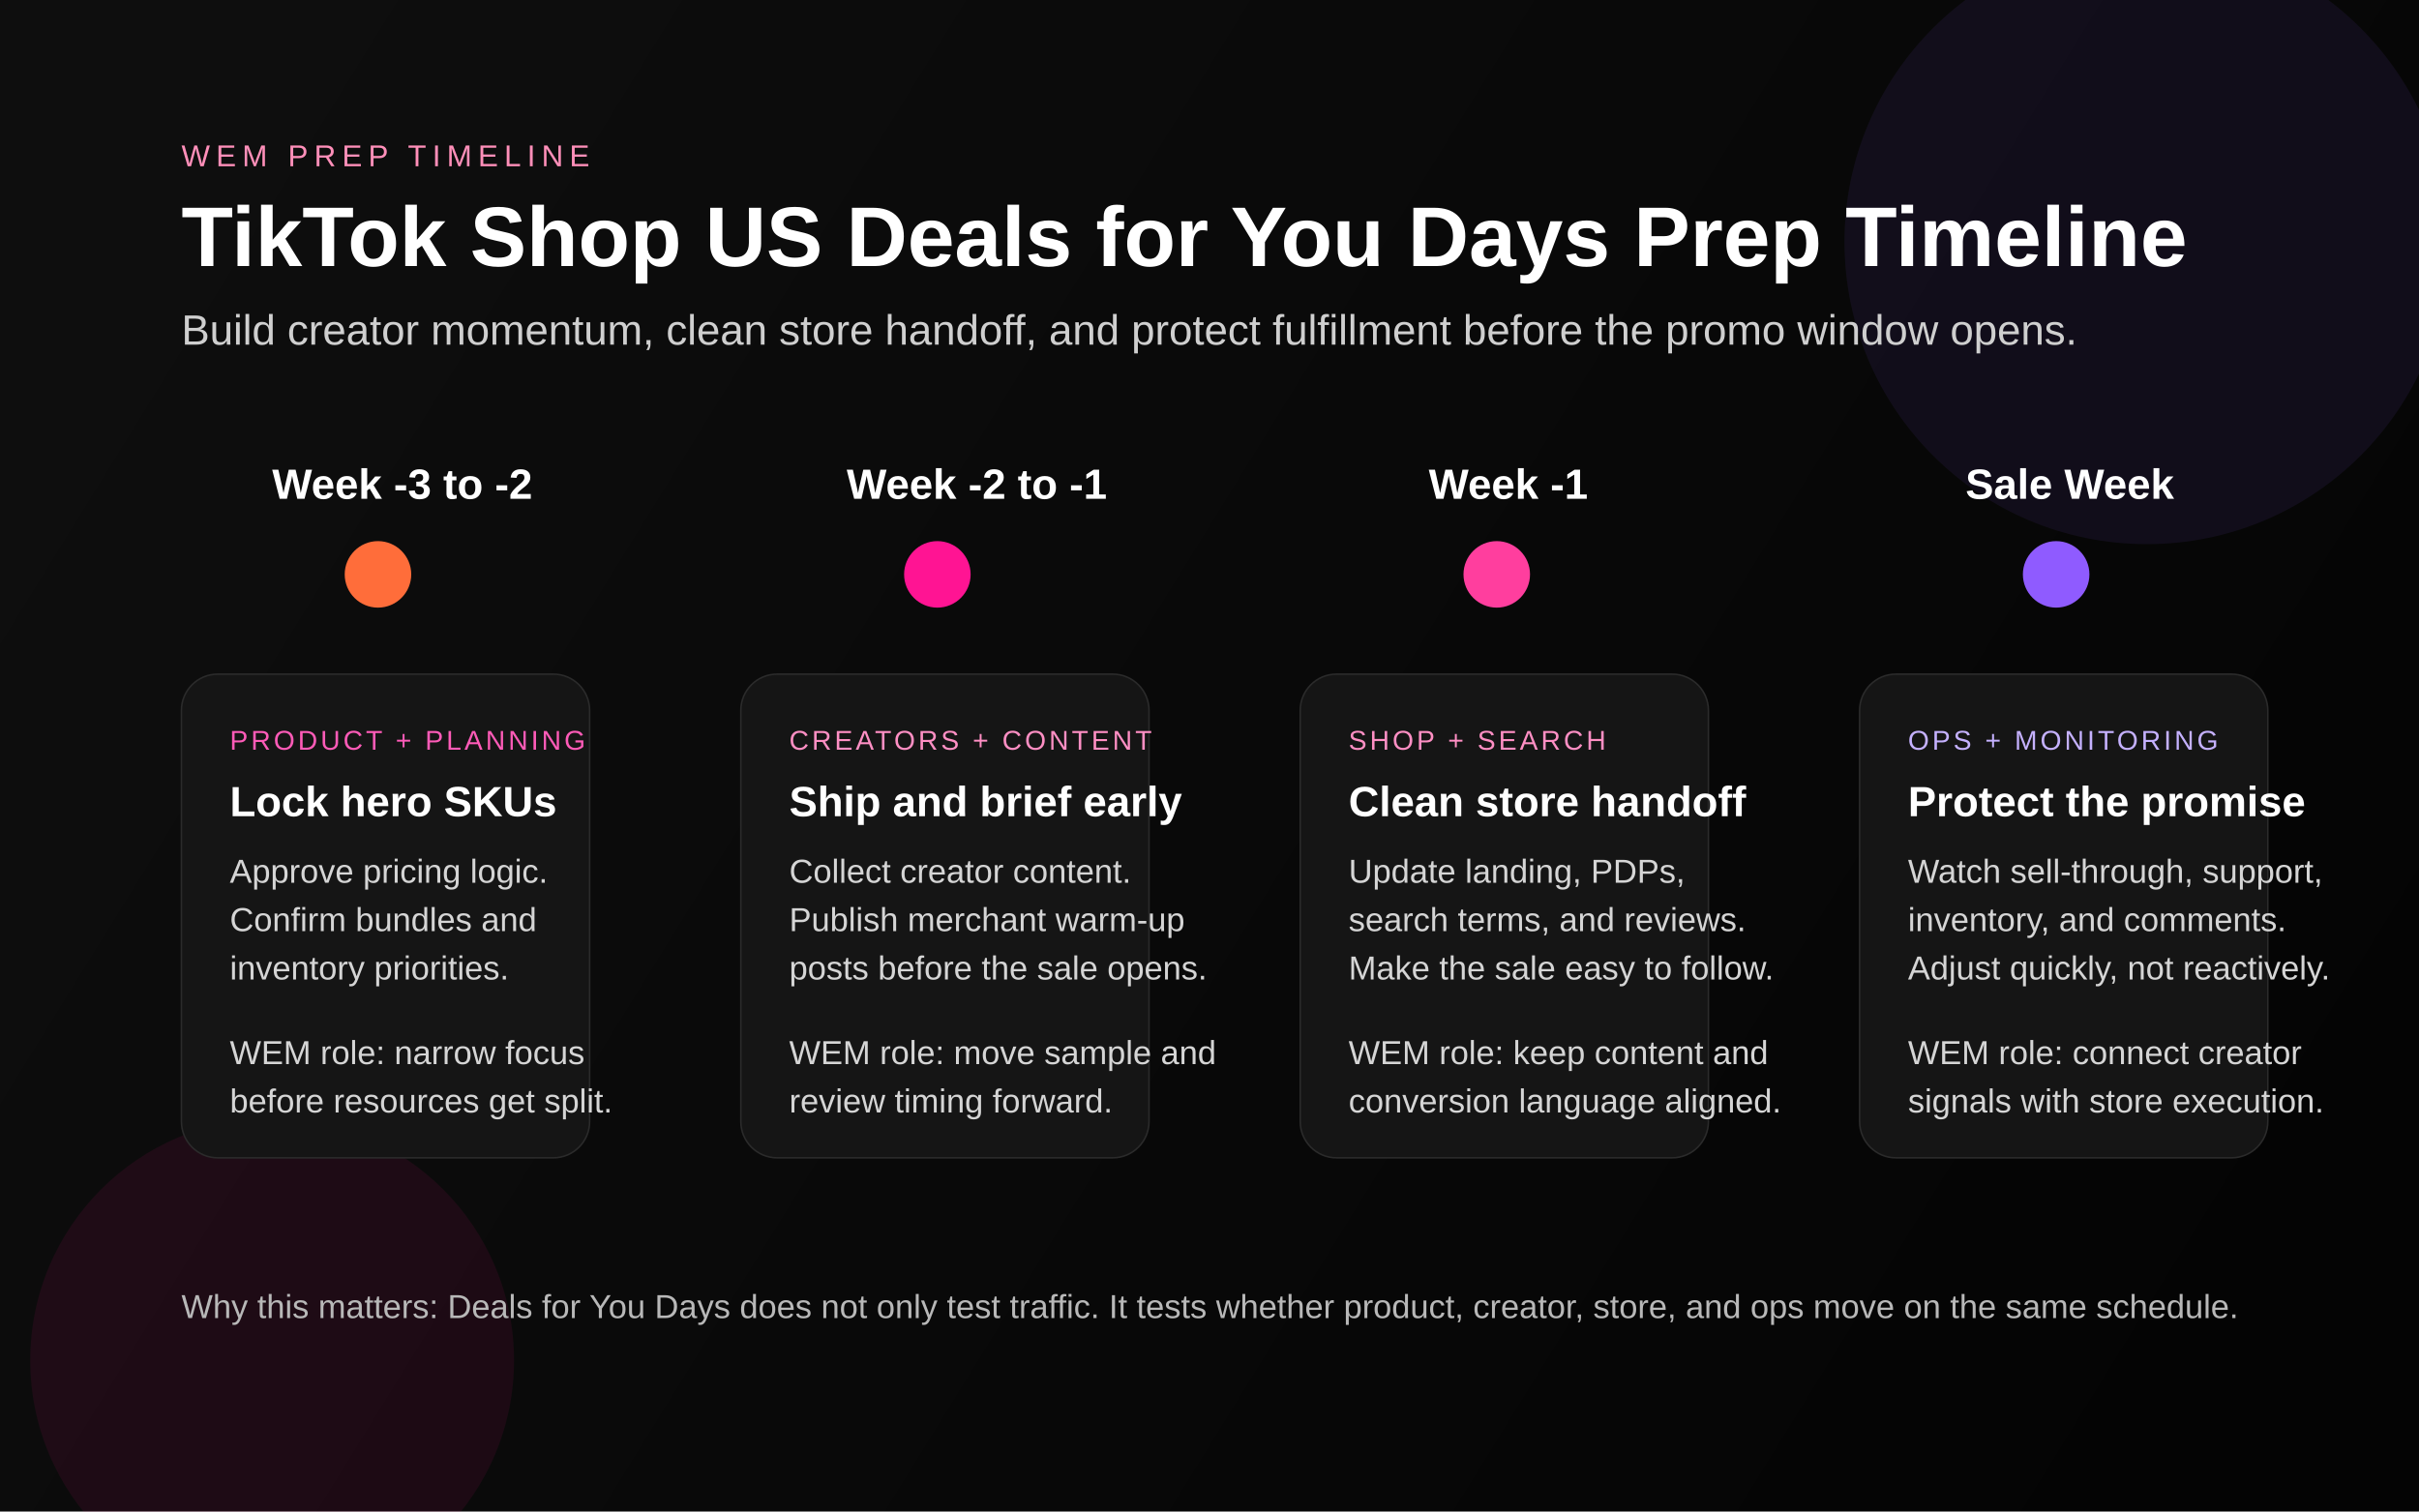
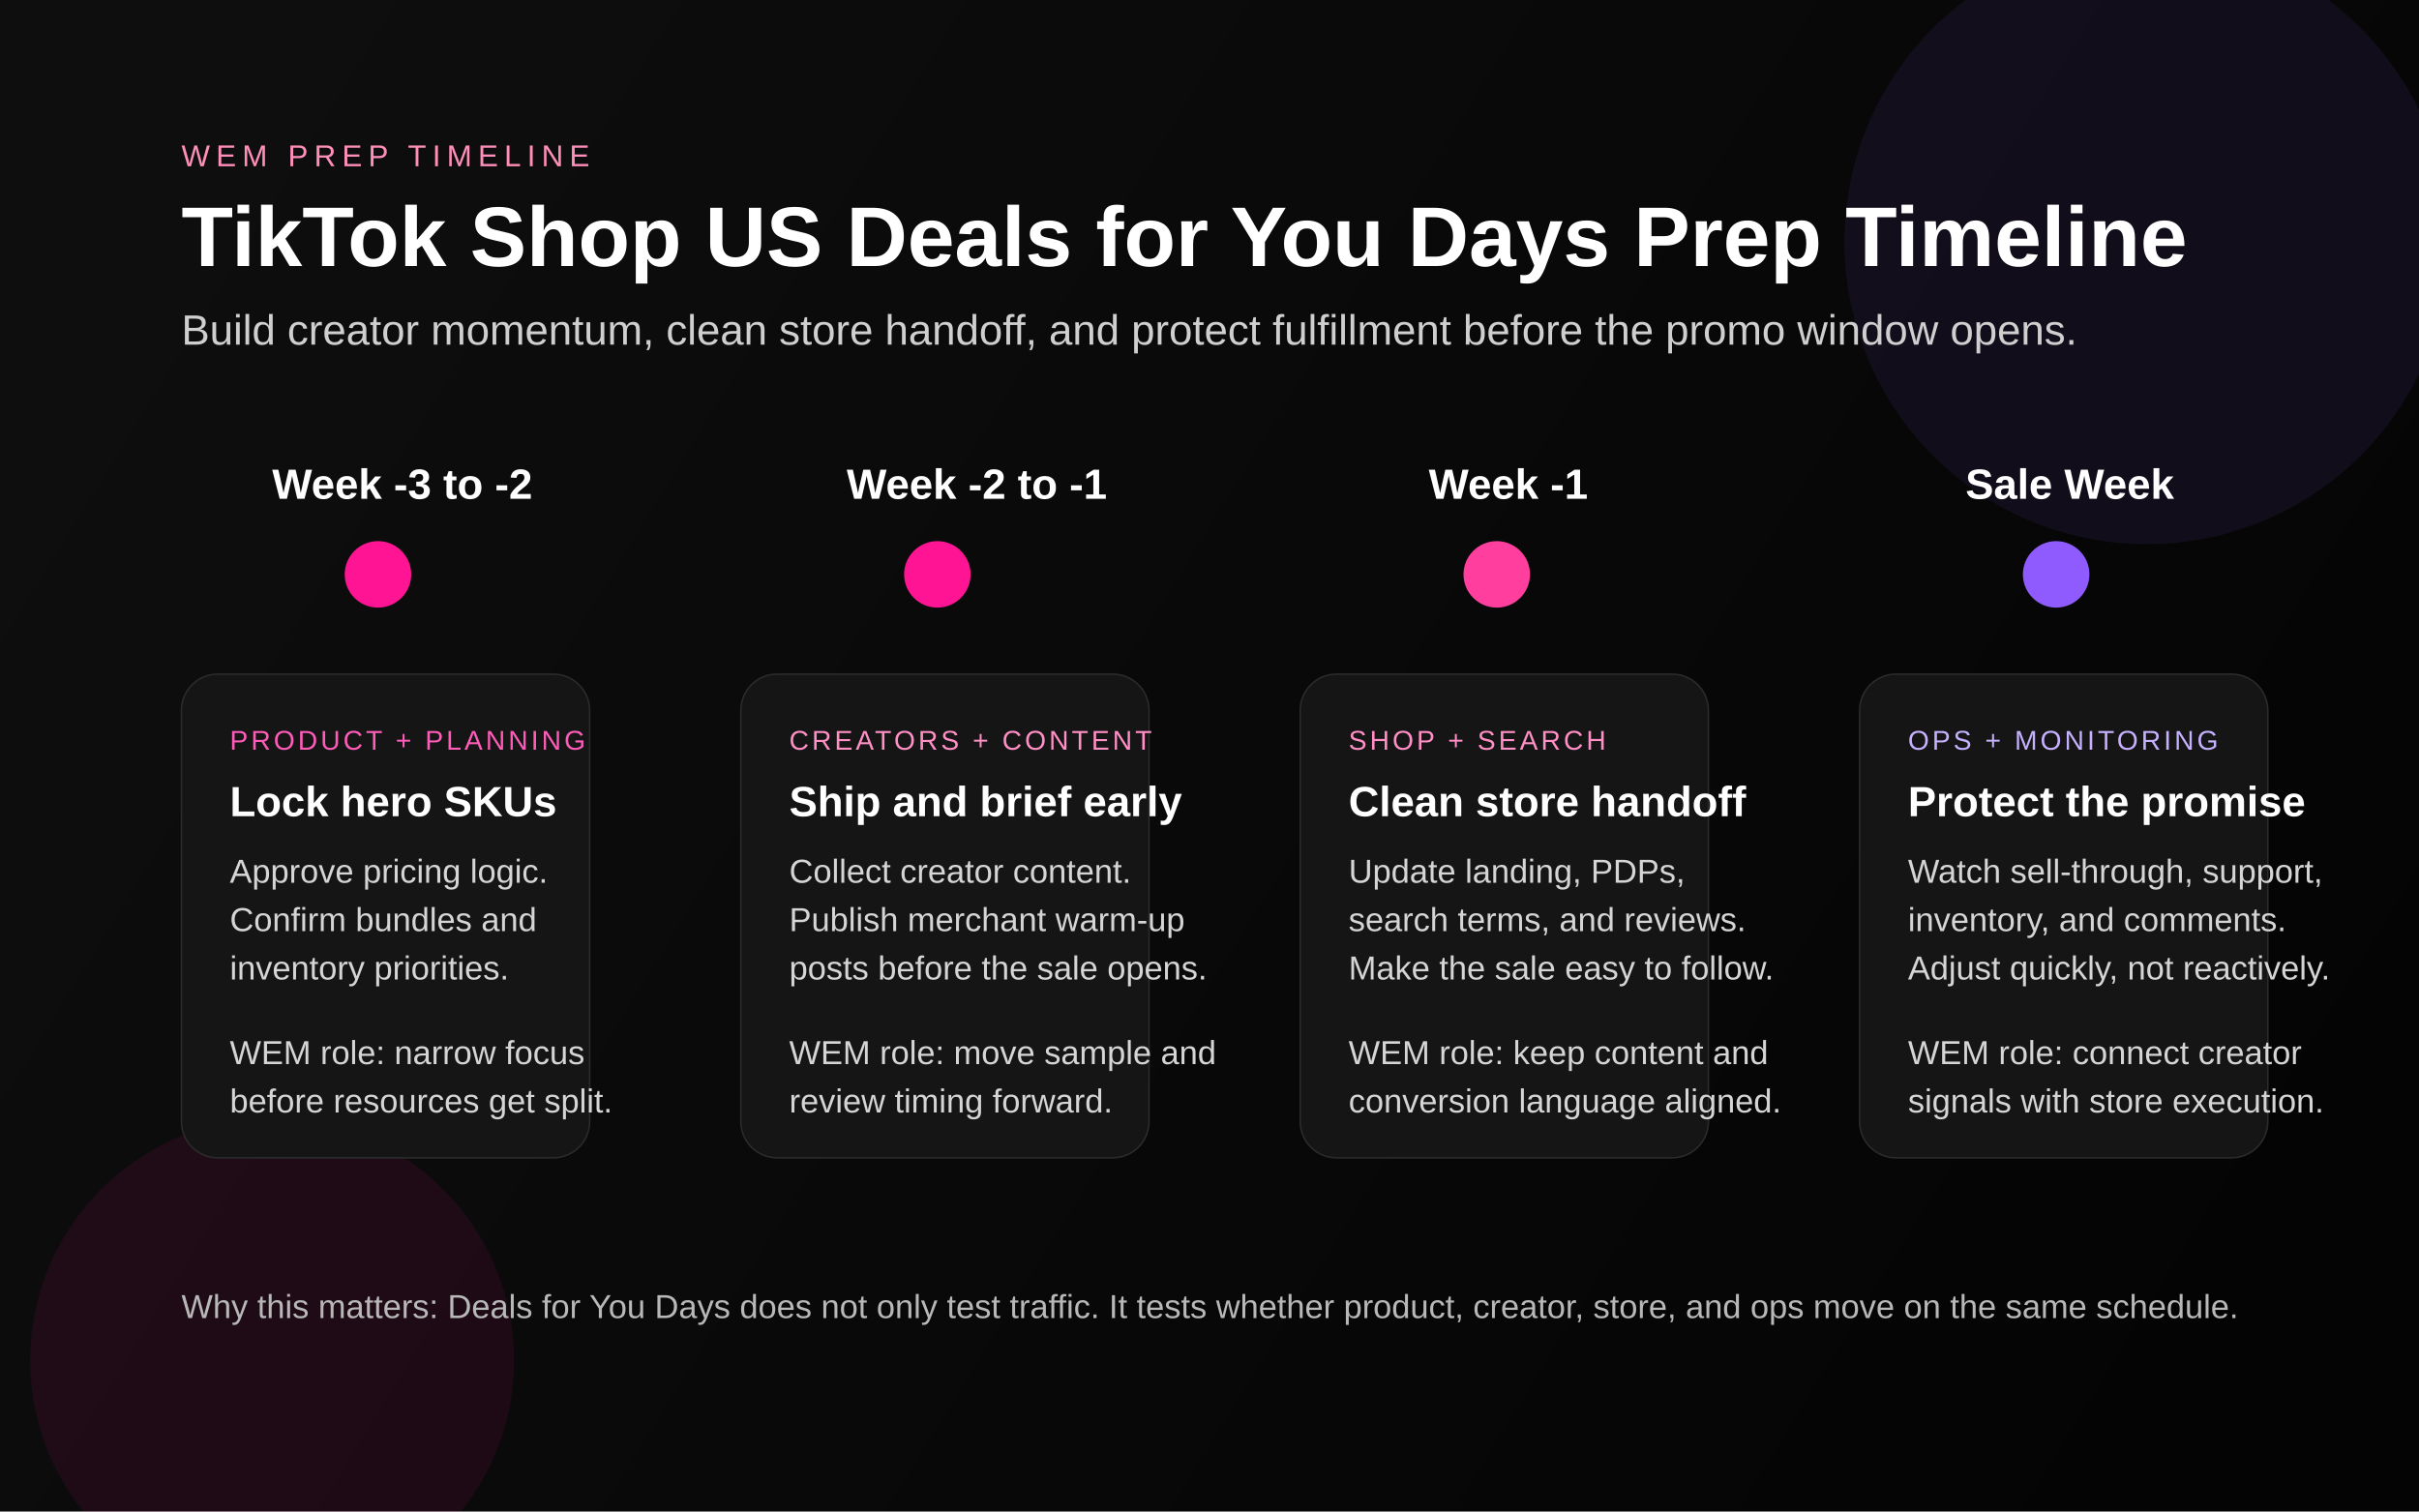
<svg xmlns="http://www.w3.org/2000/svg" width="1600" height="1000" viewBox="0 0 1600 1000" fill="none" role="img" aria-labelledby="title desc">
  <defs>
    <linearGradient id="bg" x1="120" y1="80" x2="1480" y2="920" gradientUnits="userSpaceOnUse">
      <stop stop-color="#0E0E0E" />
      <stop offset="1" stop-color="#040404" />
    </linearGradient>
    <linearGradient id="line" x1="0" y1="0" x2="1" y2="0">
-       <stop stop-color="#FF6D3A" />
+       <stop stop-color="#FF1493" />
      <stop offset="0.55" stop-color="#FF1493" />
      <stop offset="1" stop-color="#8F5BFF" />
    </linearGradient>
  </defs>
  <rect width="1600" height="1000" fill="url(#bg)" />
  <circle cx="1420" cy="160" r="200" fill="#8F5BFF" fill-opacity="0.08" />
  <circle cx="180" cy="900" r="160" fill="#FF1493" fill-opacity="0.08" />
  <text x="120" y="110" fill="#FF8FB9" font-family="Arial, Helvetica, sans-serif" font-size="20" letter-spacing="4">WEM PREP TIMELINE</text>
  <text x="120" y="176" fill="#FFFFFF" font-family="Arial, Helvetica, sans-serif" font-size="56" font-weight="700">TikTok Shop US Deals for You Days Prep Timeline</text>
  <text x="120" y="228" fill="#CFCFCF" font-family="Arial, Helvetica, sans-serif" font-size="28">Build creator momentum, clean store handoff, and protect fulfillment before the promo window opens.</text>
  <path d="M170 380H1420" stroke="url(#line)" stroke-width="10" stroke-linecap="round" />
  <g font-family="Arial, Helvetica, sans-serif">
-     <circle cx="250" cy="380" r="22" fill="#FF6D3A" />
+     <circle cx="250" cy="380" r="22" fill="#FF1493" />
    <circle cx="620" cy="380" r="22" fill="#FF1493" />
    <circle cx="990" cy="380" r="22" fill="#FF3E9E" />
    <circle cx="1360" cy="380" r="22" fill="#8F5BFF" />
    <text x="180" y="330" fill="#FFFFFF" font-size="28" font-weight="700">Week -3 to -2</text>
    <text x="560" y="330" fill="#FFFFFF" font-size="28" font-weight="700">Week -2 to -1</text>
    <text x="945" y="330" fill="#FFFFFF" font-size="28" font-weight="700">Week -1</text>
    <text x="1300" y="330" fill="#FFFFFF" font-size="28" font-weight="700">Sale Week</text>
  </g>
  <g font-family="Arial, Helvetica, sans-serif">
    <rect x="120" y="446" width="270" height="320" rx="24" fill="#151515" stroke="#2B2B2B" />
    <text x="152" y="496" fill="#FF5BB8" font-size="18" letter-spacing="2">PRODUCT + PLANNING</text>
    <text x="152" y="540" fill="#FFFFFF" font-size="28" font-weight="700">Lock hero SKUs</text>
    <text x="152" y="584" fill="#D5D5D5" font-size="22">Approve pricing logic.</text>
    <text x="152" y="616" fill="#D5D5D5" font-size="22">Confirm bundles and</text>
    <text x="152" y="648" fill="#D5D5D5" font-size="22">inventory priorities.</text>
    <text x="152" y="704" fill="#D5D5D5" font-size="22">WEM role: narrow focus</text>
    <text x="152" y="736" fill="#D5D5D5" font-size="22">before resources get split.</text>
    <rect x="490" y="446" width="270" height="320" rx="24" fill="#151515" stroke="#2B2B2B" />
    <text x="522" y="496" fill="#FF8FC4" font-size="18" letter-spacing="2">CREATORS + CONTENT</text>
    <text x="522" y="540" fill="#FFFFFF" font-size="28" font-weight="700">Ship and brief early</text>
    <text x="522" y="584" fill="#D5D5D5" font-size="22">Collect creator content.</text>
    <text x="522" y="616" fill="#D5D5D5" font-size="22">Publish merchant warm-up</text>
    <text x="522" y="648" fill="#D5D5D5" font-size="22">posts before the sale opens.</text>
    <text x="522" y="704" fill="#D5D5D5" font-size="22">WEM role: move sample and</text>
    <text x="522" y="736" fill="#D5D5D5" font-size="22">review timing forward.</text>
    <rect x="860" y="446" width="270" height="320" rx="24" fill="#151515" stroke="#2B2B2B" />
    <text x="892" y="496" fill="#FF8FC4" font-size="18" letter-spacing="2">SHOP + SEARCH</text>
    <text x="892" y="540" fill="#FFFFFF" font-size="28" font-weight="700">Clean store handoff</text>
    <text x="892" y="584" fill="#D5D5D5" font-size="22">Update landing, PDPs,</text>
    <text x="892" y="616" fill="#D5D5D5" font-size="22">search terms, and reviews.</text>
    <text x="892" y="648" fill="#D5D5D5" font-size="22">Make the sale easy to follow.</text>
    <text x="892" y="704" fill="#D5D5D5" font-size="22">WEM role: keep content and</text>
    <text x="892" y="736" fill="#D5D5D5" font-size="22">conversion language aligned.</text>
    <rect x="1230" y="446" width="270" height="320" rx="24" fill="#151515" stroke="#2B2B2B" />
    <text x="1262" y="496" fill="#C5B1FF" font-size="18" letter-spacing="2">OPS + MONITORING</text>
    <text x="1262" y="540" fill="#FFFFFF" font-size="28" font-weight="700">Protect the promise</text>
    <text x="1262" y="584" fill="#D5D5D5" font-size="22">Watch sell-through, support,</text>
    <text x="1262" y="616" fill="#D5D5D5" font-size="22">inventory, and comments.</text>
    <text x="1262" y="648" fill="#D5D5D5" font-size="22">Adjust quickly, not reactively.</text>
    <text x="1262" y="704" fill="#D5D5D5" font-size="22">WEM role: connect creator</text>
    <text x="1262" y="736" fill="#D5D5D5" font-size="22">signals with store execution.</text>
  </g>
  <text x="120" y="872" fill="#B8B8B8" font-family="Arial, Helvetica, sans-serif" font-size="22">Why this matters: Deals for You Days does not only test traffic. It tests whether product, creator, store, and ops move on the same schedule.</text>
</svg>
